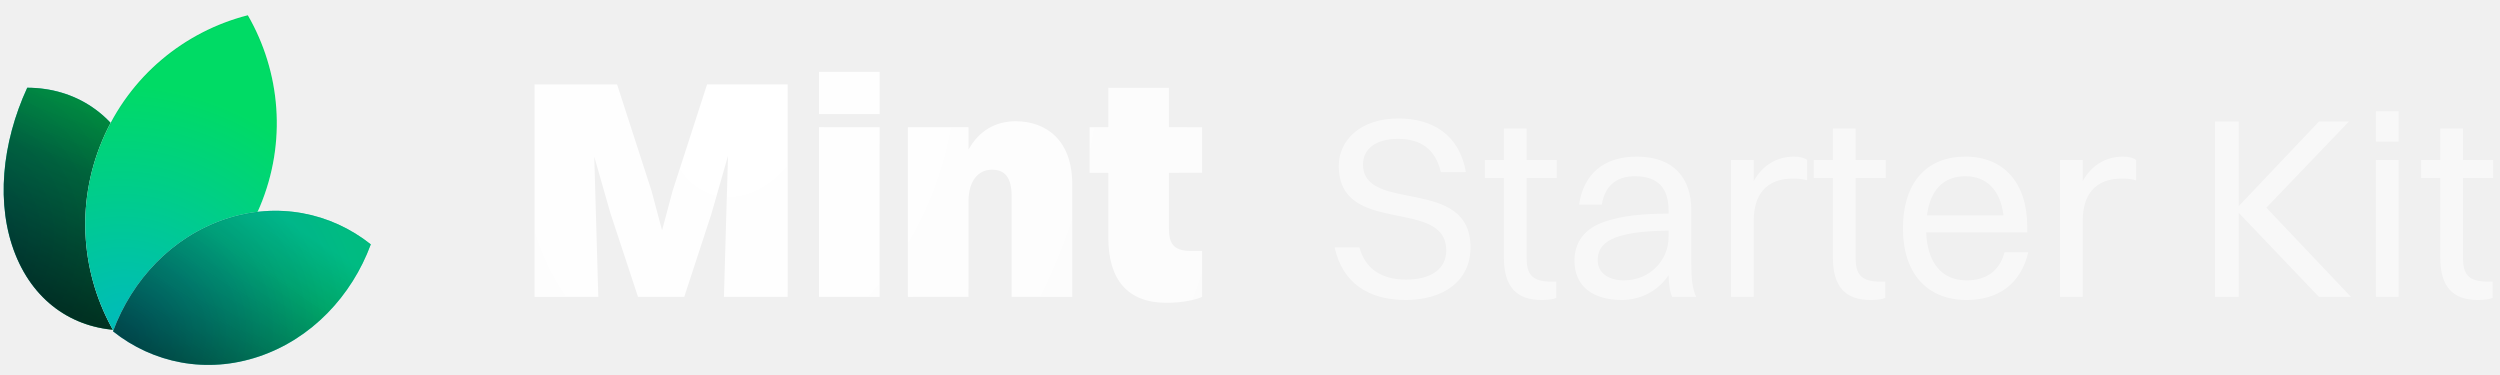
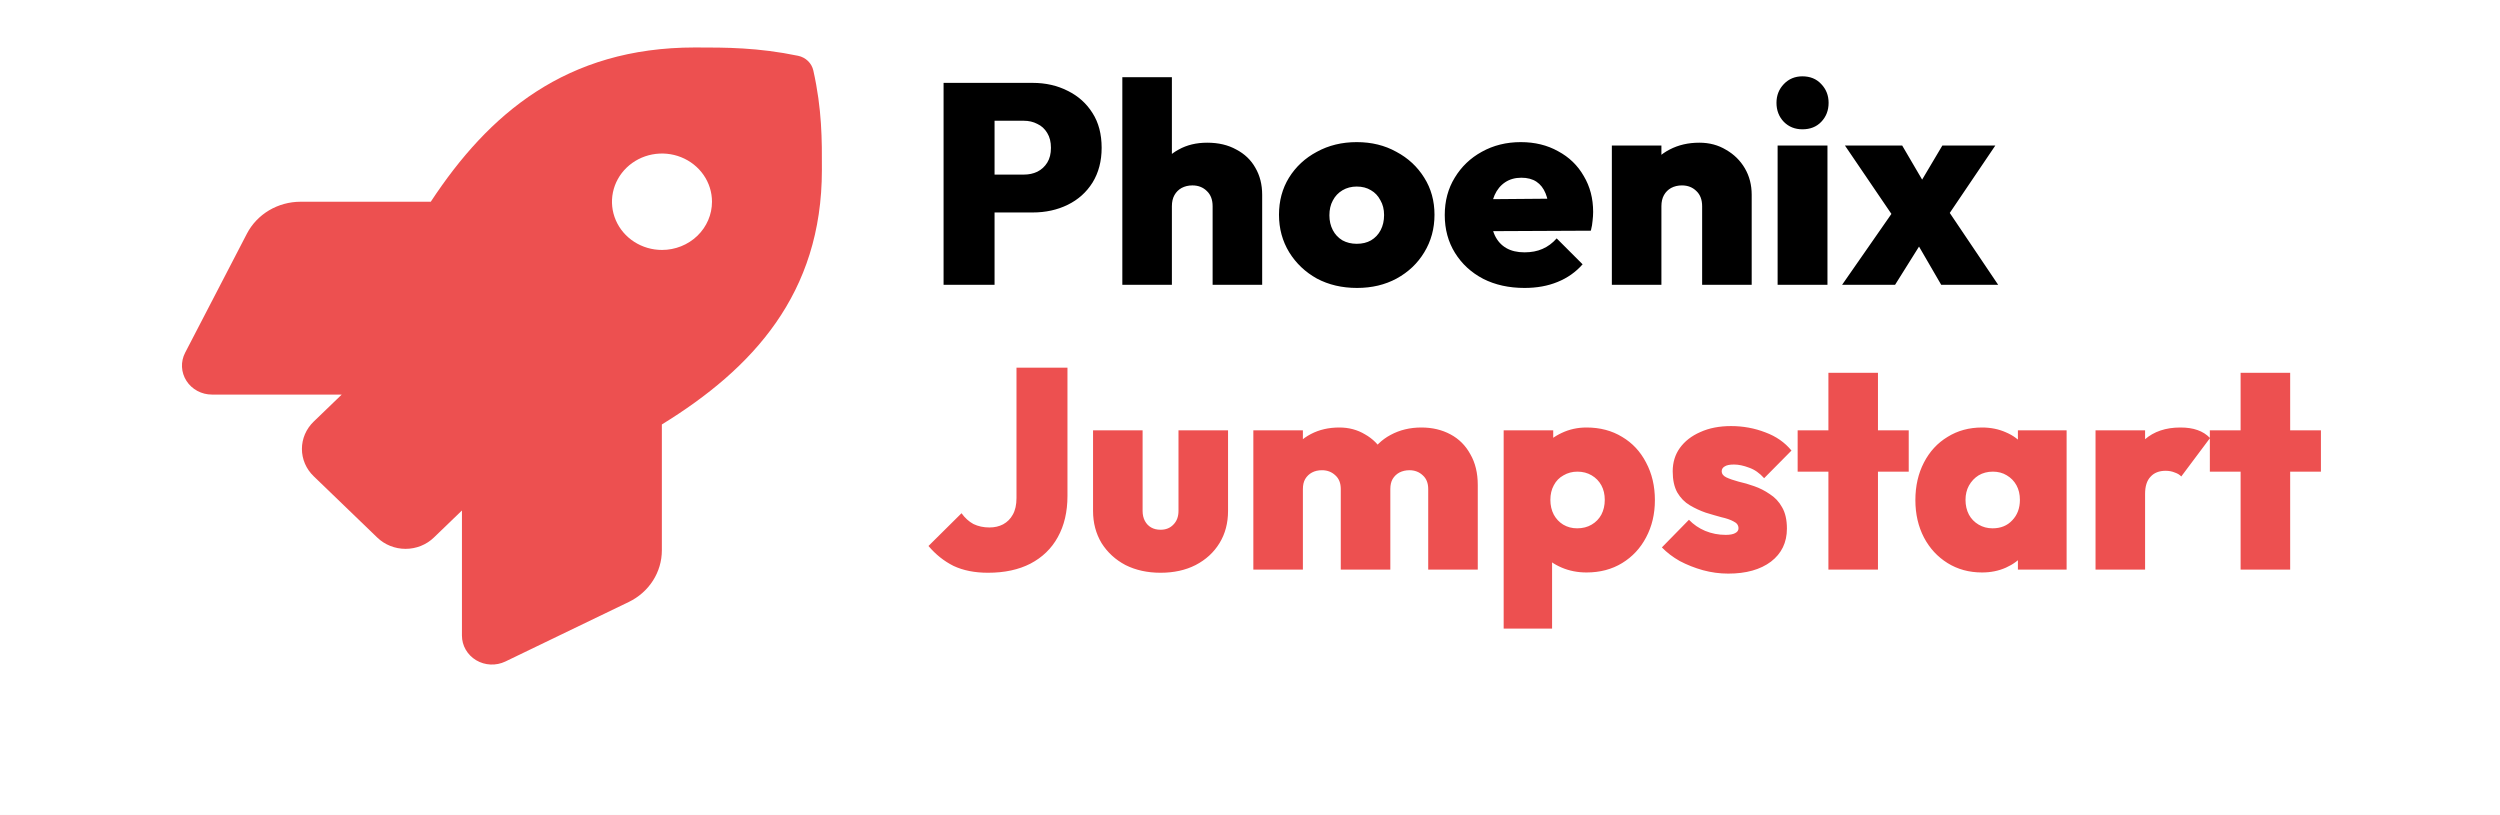
- <svg xmlns="http://www.w3.org/2000/svg" width="160" height="24" viewBox="0 0 160 24" fill="none">
-   <path d="M7.953 21.139C4.896 21.13 2.255 19.458 0.987 16.29C-0.28 13.121 0.109 9.163 1.744 5.615C4.801 5.624 7.442 7.296 8.71 10.465C9.977 13.633 9.588 17.591 7.953 21.139Z" fill="white" />
-   <path d="M7.953 21.139C4.896 21.13 2.255 19.458 0.987 16.29C-0.28 13.121 0.109 9.163 1.744 5.615C4.801 5.624 7.442 7.296 8.71 10.465C9.977 13.633 9.588 17.591 7.953 21.139Z" fill="url(#paint0_radial_115_109)" />
-   <path d="M7.953 21.139C4.896 21.13 2.255 19.458 0.987 16.29C-0.28 13.121 0.109 9.163 1.744 5.615C4.801 5.624 7.442 7.296 8.71 10.465C9.977 13.633 9.588 17.591 7.953 21.139Z" fill="black" fill-opacity="0.5" style="mix-blend-mode:hard-light" />
-   <path d="M7.953 21.139C4.896 21.13 2.255 19.458 0.987 16.29C-0.28 13.121 0.109 9.163 1.744 5.615C4.801 5.624 7.442 7.296 8.71 10.465C9.977 13.633 9.588 17.591 7.953 21.139Z" fill="url(#paint1_linear_115_109)" fill-opacity="0.5" style="mix-blend-mode:hard-light" />
-   <path d="M7.935 21.111C4.897 21.096 2.274 19.431 1.013 16.279C-0.248 13.124 0.136 9.182 1.762 5.643C4.8 5.659 7.423 7.324 8.684 10.476C9.945 13.63 9.561 17.572 7.935 21.111Z" stroke="url(#paint2_linear_115_109)" stroke-opacity="0.05" stroke-width="0.056" />
-   <path d="M7.31 21.257C11.354 20.221 14.884 17.375 16.628 13.236C18.373 9.097 17.945 4.587 15.86 0.976C11.816 2.012 8.287 4.858 6.542 8.998C4.797 13.137 5.225 17.646 7.31 21.257Z" fill="white" />
-   <path d="M7.31 21.257C11.354 20.221 14.884 17.375 16.628 13.236C18.373 9.097 17.945 4.587 15.86 0.976C11.816 2.012 8.287 4.858 6.542 8.998C4.797 13.137 5.225 17.646 7.31 21.257Z" fill="url(#paint3_radial_115_109)" />
-   <path d="M16.602 13.225C14.864 17.349 11.351 20.187 7.324 21.225C5.253 17.624 4.829 13.132 6.568 9.009C8.306 4.885 11.819 2.047 15.846 1.009C17.918 4.61 18.341 9.101 16.602 13.225Z" stroke="url(#paint4_linear_115_109)" stroke-opacity="0.05" stroke-width="0.056" />
-   <path d="M7.234 21.207C9.789 23.237 13.21 23.951 16.577 22.814C19.944 21.677 22.506 18.945 23.73 15.638C21.175 13.608 17.754 12.894 14.387 14.031C11.02 15.168 8.458 17.901 7.234 21.207Z" fill="white" />
-   <path d="M7.234 21.207C9.789 23.237 13.21 23.951 16.577 22.814C19.944 21.677 22.506 18.945 23.73 15.638C21.175 13.608 17.754 12.894 14.387 14.031C11.02 15.168 8.458 17.901 7.234 21.207Z" fill="url(#paint5_radial_115_109)" />
-   <path d="M7.234 21.207C9.789 23.237 13.21 23.951 16.577 22.814C19.944 21.677 22.506 18.945 23.73 15.638C21.175 13.608 17.754 12.894 14.387 14.031C11.02 15.168 8.458 17.901 7.234 21.207Z" fill="black" fill-opacity="0.2" style="mix-blend-mode:hard-light" />
-   <path d="M7.234 21.207C9.789 23.237 13.21 23.951 16.577 22.814C19.944 21.677 22.506 18.945 23.73 15.638C21.175 13.608 17.754 12.894 14.387 14.031C11.02 15.168 8.458 17.901 7.234 21.207Z" fill="url(#paint6_linear_115_109)" fill-opacity="0.5" style="mix-blend-mode:hard-light" />
-   <path d="M16.568 22.787C13.218 23.918 9.814 23.212 7.267 21.198C8.492 17.907 11.044 15.189 14.396 14.058C17.747 12.927 21.15 13.633 23.697 15.648C22.472 18.938 19.92 21.656 16.568 22.787Z" stroke="url(#paint7_linear_115_109)" stroke-opacity="0.05" stroke-width="0.056" />
-   <path d="M34.212 19V5.4H39.492L41.692 12.2L42.372 14.74L43.052 12.2L45.252 5.4H50.412V19H46.332L46.592 9.98L45.532 13.68L43.792 19H40.832L39.052 13.6L38.032 10.02L38.292 19H34.212ZM52.416 7.3V4.6H56.295V7.3H52.416ZM52.416 19V8.14H56.295V19H52.416ZM58.104 19V8.14H61.984V9.58C62.664 8.34 63.744 7.76 65.004 7.76C66.964 7.76 68.624 8.98 68.624 11.78V19H64.744V12.56C64.744 11.34 64.304 10.86 63.484 10.86C62.604 10.86 61.984 11.58 61.984 12.88V19H58.104ZM70.933 15.22V11.06H69.733V8.14H70.933V5.62H74.813V8.14H76.933V11.06H74.813V14.6C74.813 15.5 75.033 16.06 76.213 16.06H76.933V19C76.493 19.2 75.673 19.38 74.653 19.38C72.153 19.38 70.933 17.88 70.933 15.22Z" fill="url(#paint8_radial_115_109)" />
-   <path d="M87.232 10.519C87.232 13.687 94.112 11.229 94.112 15.832C94.112 17.994 92.364 19.198 89.971 19.198C87.562 19.198 85.912 18.093 85.417 15.832H87.001C87.364 17.169 88.371 17.895 89.987 17.895C91.671 17.895 92.561 17.152 92.561 16.03C92.561 12.598 85.681 15.155 85.681 10.618C85.681 9.001 87.034 7.582 89.509 7.582C91.671 7.582 93.403 8.621 93.816 11.014H92.215C91.868 9.529 90.912 8.886 89.476 8.886C88.057 8.886 87.232 9.529 87.232 10.519ZM96.25 16.476V11.393H95.029V10.239H96.25V8.226H97.702V10.239H99.632V11.393H97.702V16.476C97.702 17.532 98.015 18.026 99.302 18.026H99.599V19.066C99.434 19.148 99.071 19.198 98.659 19.198C97.025 19.198 96.25 18.323 96.25 16.476ZM102.516 13.093H101.064C101.345 11.162 102.615 10.024 104.76 10.024C107.103 10.024 108.242 11.393 108.242 13.44V16.888C108.242 17.895 108.324 18.521 108.555 19H107.021C106.856 18.654 106.806 18.142 106.79 17.614C106.047 18.72 104.859 19.198 103.803 19.198C101.988 19.198 100.767 18.357 100.767 16.69C100.767 15.486 101.427 14.611 102.714 14.182C103.902 13.786 105.107 13.687 106.79 13.671V13.473C106.79 12.053 106.13 11.278 104.628 11.278C103.374 11.278 102.698 11.971 102.516 13.093ZM102.252 16.657C102.252 17.465 102.929 17.944 103.952 17.944C105.569 17.944 106.79 16.674 106.79 15.172V14.759C103.061 14.793 102.252 15.585 102.252 16.657ZM110.787 19V10.239H112.239V11.591C112.833 10.519 113.774 10.024 114.83 10.024C115.176 10.024 115.49 10.107 115.655 10.239V11.542C115.407 11.46 115.094 11.427 114.747 11.427C112.998 11.427 112.239 12.515 112.239 14.1V19H110.787ZM117.305 16.476V11.393H116.084V10.239H117.305V8.226H118.757V10.239H120.688V11.393H118.757V16.476C118.757 17.532 119.071 18.026 120.358 18.026H120.655V19.066C120.49 19.148 120.127 19.198 119.714 19.198C118.081 19.198 117.305 18.323 117.305 16.476ZM129.809 16.145C129.33 18.192 127.862 19.198 125.865 19.198C123.324 19.198 121.79 17.482 121.79 14.627C121.79 11.658 123.324 10.024 125.783 10.024C128.258 10.024 129.743 11.723 129.743 14.512V14.875H123.275C123.357 16.838 124.281 17.944 125.865 17.944C127.103 17.944 127.977 17.35 128.291 16.145H129.809ZM125.783 11.278C124.38 11.278 123.539 12.152 123.324 13.786H128.225C128.027 12.169 127.152 11.278 125.783 11.278ZM131.843 19V10.239H133.295V11.591C133.889 10.519 134.829 10.024 135.885 10.024C136.232 10.024 136.545 10.107 136.71 10.239V11.542C136.463 11.46 136.149 11.427 135.803 11.427C134.054 11.427 133.295 12.515 133.295 14.1V19H131.843ZM141.763 19V7.78H143.281V13.192L148.413 7.78H150.327L145.047 13.291L150.459 19H148.413L143.281 13.621V19H141.763ZM152.06 9.067V7.12H153.512V9.067H152.06ZM152.06 19V10.239H153.512V19H152.06ZM156.178 16.476V11.393H154.957V10.239H156.178V8.226H157.63V10.239H159.56V11.393H157.63V16.476C157.63 17.532 157.943 18.026 159.23 18.026H159.527V19.066C159.362 19.148 158.999 19.198 158.587 19.198C156.953 19.198 156.178 18.323 156.178 16.476Z" fill="white" fill-opacity="0.55" />
-   <defs>
-     <radialGradient id="paint0_radial_115_109" cx="0" cy="0" r="1" gradientUnits="userSpaceOnUse" gradientTransform="translate(-3.00503 15.023) rotate(-10.029) scale(17.9572 17.784)">
-       <stop stop-color="#00B0BB" />
-       <stop offset="1" stop-color="#00DB65" />
-     </radialGradient>
-     <linearGradient id="paint1_linear_115_109" x1="7.39" y1="4.813" x2="1.63" y2="18.689" gradientUnits="userSpaceOnUse">
-       <stop stop-color="#18E299" />
-       <stop offset="1" />
-     </linearGradient>
-     <linearGradient id="paint2_linear_115_109" x1="7.948" y1="8.016" x2="1.761" y2="18.746" gradientUnits="userSpaceOnUse">
-       <stop />
-       <stop offset="1" stop-opacity="0" />
-     </linearGradient>
-     <radialGradient id="paint3_radial_115_109" cx="0" cy="0" r="1" gradientUnits="userSpaceOnUse" gradientTransform="translate(8.11404 20.8822) rotate(-75.7542) scale(21.6246 23.7772)">
-       <stop stop-color="#00BBBB" />
-       <stop offset="0.713" stop-color="#00DB65" />
-     </radialGradient>
-     <linearGradient id="paint4_linear_115_109" x1="7.602" y1="5.871" x2="15.556" y2="16.372" gradientUnits="userSpaceOnUse">
-       <stop />
-       <stop offset="1" stop-opacity="0" />
-     </linearGradient>
-     <radialGradient id="paint5_radial_115_109" cx="0" cy="0" r="1" gradientUnits="userSpaceOnUse" gradientTransform="translate(7.84537 21.5181) rotate(-20.3525) scale(18.5603 17.32)">
-       <stop stop-color="#00B0BB" />
-       <stop offset="1" stop-color="#00DB65" />
-     </radialGradient>
-     <linearGradient id="paint6_linear_115_109" x1="16.808" y1="13.007" x2="10.041" y2="22.994" gradientUnits="userSpaceOnUse">
-       <stop stop-color="#00B1BC" />
-       <stop offset="1" />
-     </linearGradient>
-     <linearGradient id="paint7_linear_115_109" x1="16.808" y1="13.007" x2="14.169" y2="23.841" gradientUnits="userSpaceOnUse">
-       <stop />
-       <stop offset="1" stop-opacity="0" />
-     </linearGradient>
-     <radialGradient id="paint8_radial_115_109" cx="0" cy="0" r="1" gradientUnits="userSpaceOnUse" gradientTransform="translate(47.2781 7) rotate(19.0047) scale(67.5582 85.7506)">
-       <stop stop-color="white" />
-       <stop offset="1" stop-color="white" stop-opacity="0.5" />
-     </radialGradient>
-   </defs>
+ <svg xmlns="http://www.w3.org/2000/svg" width="316" height="103" viewBox="0 0 316 103" fill="none">
+   <rect width="316" height="103" fill="white" />
+   <path d="M124.38 26.856V22.068H129.42C130.044 22.068 130.608 21.948 131.112 21.708C131.64 21.444 132.06 21.06 132.372 20.556C132.684 20.052 132.84 19.428 132.84 18.684C132.84 17.94 132.684 17.316 132.372 16.812C132.06 16.284 131.64 15.9 131.112 15.66C130.608 15.396 130.044 15.264 129.42 15.264H124.38V10.476H130.536C132.168 10.476 133.644 10.812 134.964 11.484C136.284 12.132 137.328 13.068 138.096 14.292C138.864 15.492 139.248 16.956 139.248 18.684C139.248 20.364 138.864 21.828 138.096 23.076C137.328 24.3 136.284 25.236 134.964 25.884C133.644 26.532 132.168 26.856 130.536 26.856H124.38ZM119.268 36V10.476H125.712V36H119.268ZM153.275 36V26.064C153.275 25.248 153.035 24.612 152.555 24.156C152.075 23.676 151.463 23.436 150.719 23.436C150.215 23.436 149.759 23.544 149.351 23.76C148.967 23.976 148.667 24.276 148.451 24.66C148.235 25.044 148.127 25.512 148.127 26.064L145.679 24.912C145.679 23.496 145.967 22.284 146.543 21.276C147.143 20.244 147.959 19.452 148.991 18.9C150.023 18.324 151.223 18.036 152.591 18.036C154.007 18.036 155.231 18.324 156.263 18.9C157.319 19.452 158.123 20.22 158.675 21.204C159.251 22.188 159.539 23.328 159.539 24.624V36H153.275ZM141.863 36V9.756H148.127V36H141.863ZM171.528 36.396C169.632 36.396 167.94 36 166.452 35.208C164.988 34.392 163.824 33.288 162.96 31.896C162.096 30.48 161.664 28.896 161.664 27.144C161.664 25.392 162.084 23.832 162.924 22.464C163.788 21.072 164.964 19.98 166.452 19.188C167.94 18.372 169.62 17.964 171.492 17.964C173.364 17.964 175.032 18.372 176.496 19.188C177.984 19.98 179.16 21.072 180.024 22.464C180.888 23.832 181.32 25.392 181.32 27.144C181.32 28.896 180.888 30.48 180.024 31.896C179.184 33.288 178.02 34.392 176.532 35.208C175.068 36 173.4 36.396 171.528 36.396ZM171.492 30.816C172.188 30.816 172.788 30.672 173.292 30.384C173.82 30.072 174.228 29.64 174.516 29.088C174.804 28.536 174.948 27.9 174.948 27.18C174.948 26.46 174.792 25.836 174.48 25.308C174.192 24.756 173.796 24.336 173.292 24.048C172.788 23.736 172.188 23.58 171.492 23.58C170.82 23.58 170.22 23.736 169.692 24.048C169.164 24.36 168.756 24.792 168.468 25.344C168.18 25.872 168.036 26.496 168.036 27.216C168.036 27.912 168.18 28.536 168.468 29.088C168.756 29.64 169.164 30.072 169.692 30.384C170.22 30.672 170.82 30.816 171.492 30.816ZM192.697 36.396C190.729 36.396 188.989 36.012 187.477 35.244C185.965 34.452 184.777 33.36 183.913 31.968C183.049 30.576 182.617 28.98 182.617 27.18C182.617 25.404 183.037 23.832 183.877 22.464C184.717 21.072 185.857 19.98 187.297 19.188C188.761 18.372 190.405 17.964 192.229 17.964C194.005 17.964 195.577 18.348 196.945 19.116C198.337 19.86 199.417 20.904 200.185 22.248C200.977 23.568 201.373 25.08 201.373 26.784C201.373 27.144 201.349 27.516 201.301 27.9C201.277 28.26 201.205 28.68 201.085 29.16L185.569 29.232V25.2L198.601 25.092L195.793 26.856C195.769 25.872 195.625 25.068 195.361 24.444C195.097 23.796 194.713 23.304 194.209 22.968C193.705 22.632 193.069 22.464 192.301 22.464C191.509 22.464 190.825 22.656 190.249 23.04C189.673 23.424 189.229 23.964 188.917 24.66C188.605 25.356 188.449 26.196 188.449 27.18C188.449 28.188 188.617 29.052 188.953 29.772C189.289 30.468 189.769 30.996 190.393 31.356C191.017 31.716 191.785 31.896 192.697 31.896C193.561 31.896 194.317 31.752 194.965 31.464C195.637 31.176 196.237 30.732 196.765 30.132L200.041 33.408C199.177 34.392 198.121 35.136 196.873 35.64C195.649 36.144 194.257 36.396 192.697 36.396ZM215.15 36V26.064C215.15 25.248 214.91 24.612 214.43 24.156C213.95 23.676 213.338 23.436 212.594 23.436C212.09 23.436 211.634 23.544 211.226 23.76C210.842 23.976 210.542 24.276 210.326 24.66C210.11 25.044 210.002 25.512 210.002 26.064L207.554 24.912C207.554 23.496 207.866 22.284 208.49 21.276C209.114 20.244 209.966 19.452 211.046 18.9C212.15 18.324 213.398 18.036 214.79 18.036C216.062 18.036 217.19 18.336 218.174 18.936C219.182 19.512 219.974 20.292 220.55 21.276C221.126 22.26 221.414 23.376 221.414 24.624V36H215.15ZM203.738 36V18.396H210.002V36H203.738ZM224.691 36V18.396H230.991V36H224.691ZM227.823 16.344C226.887 16.344 226.107 16.032 225.483 15.408C224.859 14.76 224.547 13.956 224.547 12.996C224.547 12.06 224.859 11.268 225.483 10.62C226.107 9.972 226.887 9.648 227.823 9.648C228.807 9.648 229.599 9.972 230.199 10.62C230.823 11.268 231.135 12.06 231.135 12.996C231.135 13.956 230.823 14.76 230.199 15.408C229.599 16.032 228.807 16.344 227.823 16.344ZM245.369 36L241.589 29.484L240.149 28.62L233.201 18.396H240.437L244.145 24.732L245.513 25.524L252.569 36H245.369ZM232.841 36L240.077 25.596L243.641 29.448L239.537 36H232.841ZM245.297 28.62L241.733 24.768L245.513 18.396H252.209L245.297 28.62Z" fill="black" />
+   <path d="M124.884 72.396C123.204 72.396 121.752 72.108 120.528 71.532C119.328 70.932 118.272 70.092 117.36 69.012L121.536 64.872C121.968 65.472 122.472 65.928 123.048 66.24C123.648 66.528 124.32 66.672 125.064 66.672C125.712 66.672 126.288 66.54 126.792 66.276C127.32 65.988 127.728 65.58 128.016 65.052C128.328 64.5 128.484 63.804 128.484 62.964V46.476H134.928V62.676C134.928 64.692 134.52 66.432 133.704 67.896C132.912 69.336 131.76 70.452 130.248 71.244C128.76 72.012 126.972 72.396 124.884 72.396ZM146.693 72.396C145.037 72.396 143.561 72.072 142.265 71.424C140.993 70.752 139.985 69.828 139.241 68.652C138.521 67.452 138.161 66.096 138.161 64.584V54.396H144.425V64.584C144.425 65.064 144.521 65.484 144.713 65.844C144.905 66.204 145.169 66.48 145.505 66.672C145.841 66.864 146.237 66.96 146.693 66.96C147.365 66.96 147.905 66.744 148.313 66.312C148.745 65.88 148.961 65.304 148.961 64.584V54.396H155.225V64.584C155.225 66.12 154.865 67.476 154.145 68.652C153.425 69.828 152.417 70.752 151.121 71.424C149.849 72.072 148.373 72.396 146.693 72.396ZM158.422 72V54.396H164.686V72H158.422ZM169.474 72V61.812C169.474 61.068 169.246 60.492 168.79 60.084C168.334 59.652 167.77 59.436 167.098 59.436C166.618 59.436 166.198 59.532 165.838 59.724C165.478 59.916 165.19 60.192 164.974 60.552C164.782 60.888 164.686 61.308 164.686 61.812L162.238 60.84C162.238 59.424 162.55 58.212 163.174 57.204C163.798 56.196 164.638 55.416 165.694 54.864C166.75 54.312 167.95 54.036 169.294 54.036C170.494 54.036 171.574 54.324 172.534 54.9C173.518 55.452 174.298 56.232 174.874 57.24C175.45 58.248 175.738 59.436 175.738 60.804V72H169.474ZM180.526 72V61.812C180.526 61.068 180.298 60.492 179.842 60.084C179.386 59.652 178.822 59.436 178.15 59.436C177.694 59.436 177.274 59.532 176.89 59.724C176.53 59.916 176.242 60.192 176.026 60.552C175.834 60.888 175.738 61.308 175.738 61.812L172.066 61.632C172.114 60.048 172.462 58.692 173.11 57.564C173.758 56.436 174.646 55.572 175.774 54.972C176.926 54.348 178.222 54.036 179.662 54.036C181.03 54.036 182.254 54.324 183.334 54.9C184.414 55.476 185.254 56.316 185.854 57.42C186.478 58.5 186.79 59.796 186.79 61.308V72H180.526ZM200.539 72.36C199.411 72.36 198.367 72.156 197.407 71.748C196.447 71.34 195.655 70.788 195.031 70.092C194.407 69.372 194.023 68.544 193.879 67.608V59.04C194.023 58.104 194.407 57.264 195.031 56.52C195.679 55.752 196.471 55.152 197.407 54.72C198.367 54.264 199.411 54.036 200.539 54.036C202.243 54.036 203.743 54.432 205.039 55.224C206.335 55.992 207.343 57.072 208.063 58.464C208.807 59.856 209.179 61.44 209.179 63.216C209.179 64.968 208.807 66.54 208.063 67.932C207.343 69.3 206.335 70.38 205.039 71.172C203.743 71.964 202.243 72.36 200.539 72.36ZM190.063 79.452V54.396H196.327V58.824L195.283 63.072L196.183 67.356V79.452H190.063ZM199.351 66.78C200.047 66.78 200.659 66.624 201.187 66.312C201.715 66 202.123 65.58 202.411 65.052C202.699 64.5 202.843 63.876 202.843 63.18C202.843 62.484 202.699 61.872 202.411 61.344C202.123 60.816 201.715 60.396 201.187 60.084C200.659 59.772 200.059 59.616 199.387 59.616C198.739 59.616 198.151 59.772 197.623 60.084C197.095 60.372 196.687 60.792 196.399 61.344C196.111 61.872 195.967 62.484 195.967 63.18C195.967 63.876 196.111 64.5 196.399 65.052C196.687 65.58 197.083 66 197.587 66.312C198.115 66.624 198.703 66.78 199.351 66.78ZM218.45 72.504C217.37 72.504 216.302 72.36 215.246 72.072C214.214 71.784 213.242 71.4 212.33 70.92C211.442 70.416 210.686 69.84 210.062 69.192L213.482 65.7C214.058 66.3 214.742 66.768 215.534 67.104C216.35 67.44 217.214 67.608 218.126 67.608C218.654 67.608 219.05 67.536 219.314 67.392C219.602 67.248 219.746 67.044 219.746 66.78C219.746 66.396 219.542 66.108 219.134 65.916C218.75 65.7 218.234 65.52 217.586 65.376C216.962 65.208 216.302 65.016 215.606 64.8C214.91 64.56 214.238 64.248 213.59 63.864C212.942 63.48 212.414 62.94 212.006 62.244C211.622 61.548 211.43 60.66 211.43 59.58C211.43 58.452 211.73 57.468 212.33 56.628C212.954 55.764 213.818 55.092 214.922 54.612C216.026 54.108 217.322 53.856 218.81 53.856C220.322 53.856 221.762 54.12 223.13 54.648C224.498 55.152 225.602 55.92 226.442 56.952L222.986 60.444C222.41 59.796 221.774 59.352 221.078 59.112C220.382 58.848 219.746 58.716 219.17 58.716C218.618 58.716 218.222 58.8 217.982 58.968C217.742 59.112 217.622 59.316 217.622 59.58C217.622 59.892 217.814 60.144 218.198 60.336C218.606 60.528 219.122 60.708 219.746 60.876C220.394 61.02 221.054 61.212 221.726 61.452C222.422 61.692 223.082 62.028 223.706 62.46C224.354 62.868 224.87 63.42 225.254 64.116C225.662 64.812 225.866 65.712 225.866 66.816C225.866 68.568 225.194 69.96 223.85 70.992C222.506 72 220.706 72.504 218.45 72.504ZM231.111 72V47.124H237.375V72H231.111ZM227.223 59.616V54.396H241.263V59.616H227.223ZM250.528 72.36C248.896 72.36 247.444 71.964 246.172 71.172C244.9 70.38 243.904 69.3 243.184 67.932C242.464 66.54 242.104 64.968 242.104 63.216C242.104 61.44 242.464 59.856 243.184 58.464C243.904 57.072 244.9 55.992 246.172 55.224C247.444 54.432 248.896 54.036 250.528 54.036C251.632 54.036 252.64 54.24 253.552 54.648C254.464 55.032 255.208 55.584 255.784 56.304C256.384 57.024 256.744 57.84 256.864 58.752V67.608C256.744 68.544 256.384 69.372 255.784 70.092C255.208 70.788 254.464 71.34 253.552 71.748C252.64 72.156 251.632 72.36 250.528 72.36ZM251.86 66.78C252.892 66.78 253.72 66.444 254.344 65.772C254.992 65.1 255.316 64.236 255.316 63.18C255.316 62.484 255.172 61.872 254.884 61.344C254.596 60.816 254.188 60.396 253.66 60.084C253.156 59.772 252.568 59.616 251.896 59.616C251.224 59.616 250.624 59.772 250.096 60.084C249.592 60.396 249.184 60.828 248.872 61.38C248.584 61.908 248.44 62.508 248.44 63.18C248.44 63.876 248.584 64.5 248.872 65.052C249.16 65.58 249.568 66 250.096 66.312C250.624 66.624 251.212 66.78 251.86 66.78ZM255.064 72V67.284L255.964 62.964L255.064 58.716V54.396H261.22V72H255.064ZM264.875 72V54.396H271.139V72H264.875ZM271.139 62.424L268.331 60.048C269.027 58.056 269.951 56.556 271.103 55.548C272.255 54.54 273.755 54.036 275.603 54.036C276.443 54.036 277.163 54.144 277.763 54.36C278.387 54.576 278.915 54.912 279.347 55.368L275.711 60.228C275.519 60.012 275.243 59.844 274.883 59.724C274.547 59.58 274.163 59.508 273.731 59.508C272.915 59.508 272.279 59.76 271.823 60.264C271.367 60.744 271.139 61.464 271.139 62.424ZM283.213 72V47.124H289.477V72H283.213ZM279.325 59.616V54.396H293.365V59.616H279.325Z" fill="#ED5050" />
+   <path d="M102.804 8.91C102.703 8.454 102.467 8.036 102.125 7.706C101.783 7.377 101.349 7.149 100.876 7.051C95.788 6 91.807 6 87.84 6C71.532 6 61.749 14.409 54.45 25.5H37.983C36.577 25.501 35.199 25.879 34.002 26.591C32.806 27.304 31.839 28.323 31.209 29.535L23.399 44.587C23.11 45.144 22.974 45.764 23.004 46.386C23.034 47.008 23.228 47.613 23.568 48.143C23.908 48.673 24.383 49.11 24.948 49.413C25.513 49.716 26.148 49.875 26.795 49.874H43.194L39.643 53.297C38.694 54.212 38.162 55.452 38.162 56.744C38.162 58.037 38.694 59.277 39.643 60.191L47.686 67.947C48.156 68.4 48.713 68.759 49.327 69.004C49.941 69.249 50.598 69.375 51.263 69.375C51.927 69.375 52.584 69.249 53.198 69.004C53.812 68.759 54.369 68.4 54.839 67.947L58.39 64.524V80.343C58.389 80.966 58.554 81.578 58.869 82.122C59.183 82.666 59.636 83.124 60.185 83.452C60.735 83.78 61.362 83.967 62.007 83.996C62.653 84.025 63.295 83.894 63.873 83.617L79.471 76.092C80.73 75.486 81.789 74.553 82.529 73.399C83.269 72.244 83.66 70.914 83.659 69.557V53.651C95.13 46.597 103.887 37.137 103.887 21.493C103.903 17.654 103.903 13.815 102.804 8.91ZM83.675 31.593C82.424 31.593 81.202 31.236 80.163 30.566C79.123 29.897 78.313 28.945 77.835 27.832C77.356 26.718 77.231 25.493 77.475 24.311C77.719 23.129 78.321 22.043 79.205 21.191C80.089 20.339 81.215 19.758 82.441 19.523C83.668 19.288 84.939 19.409 86.094 19.87C87.249 20.331 88.236 21.112 88.931 22.114C89.625 23.116 89.996 24.294 89.996 25.5C89.996 27.116 89.33 28.666 88.144 29.809C86.959 30.951 85.351 31.593 83.675 31.593Z" fill="#ED5050" />
</svg>
